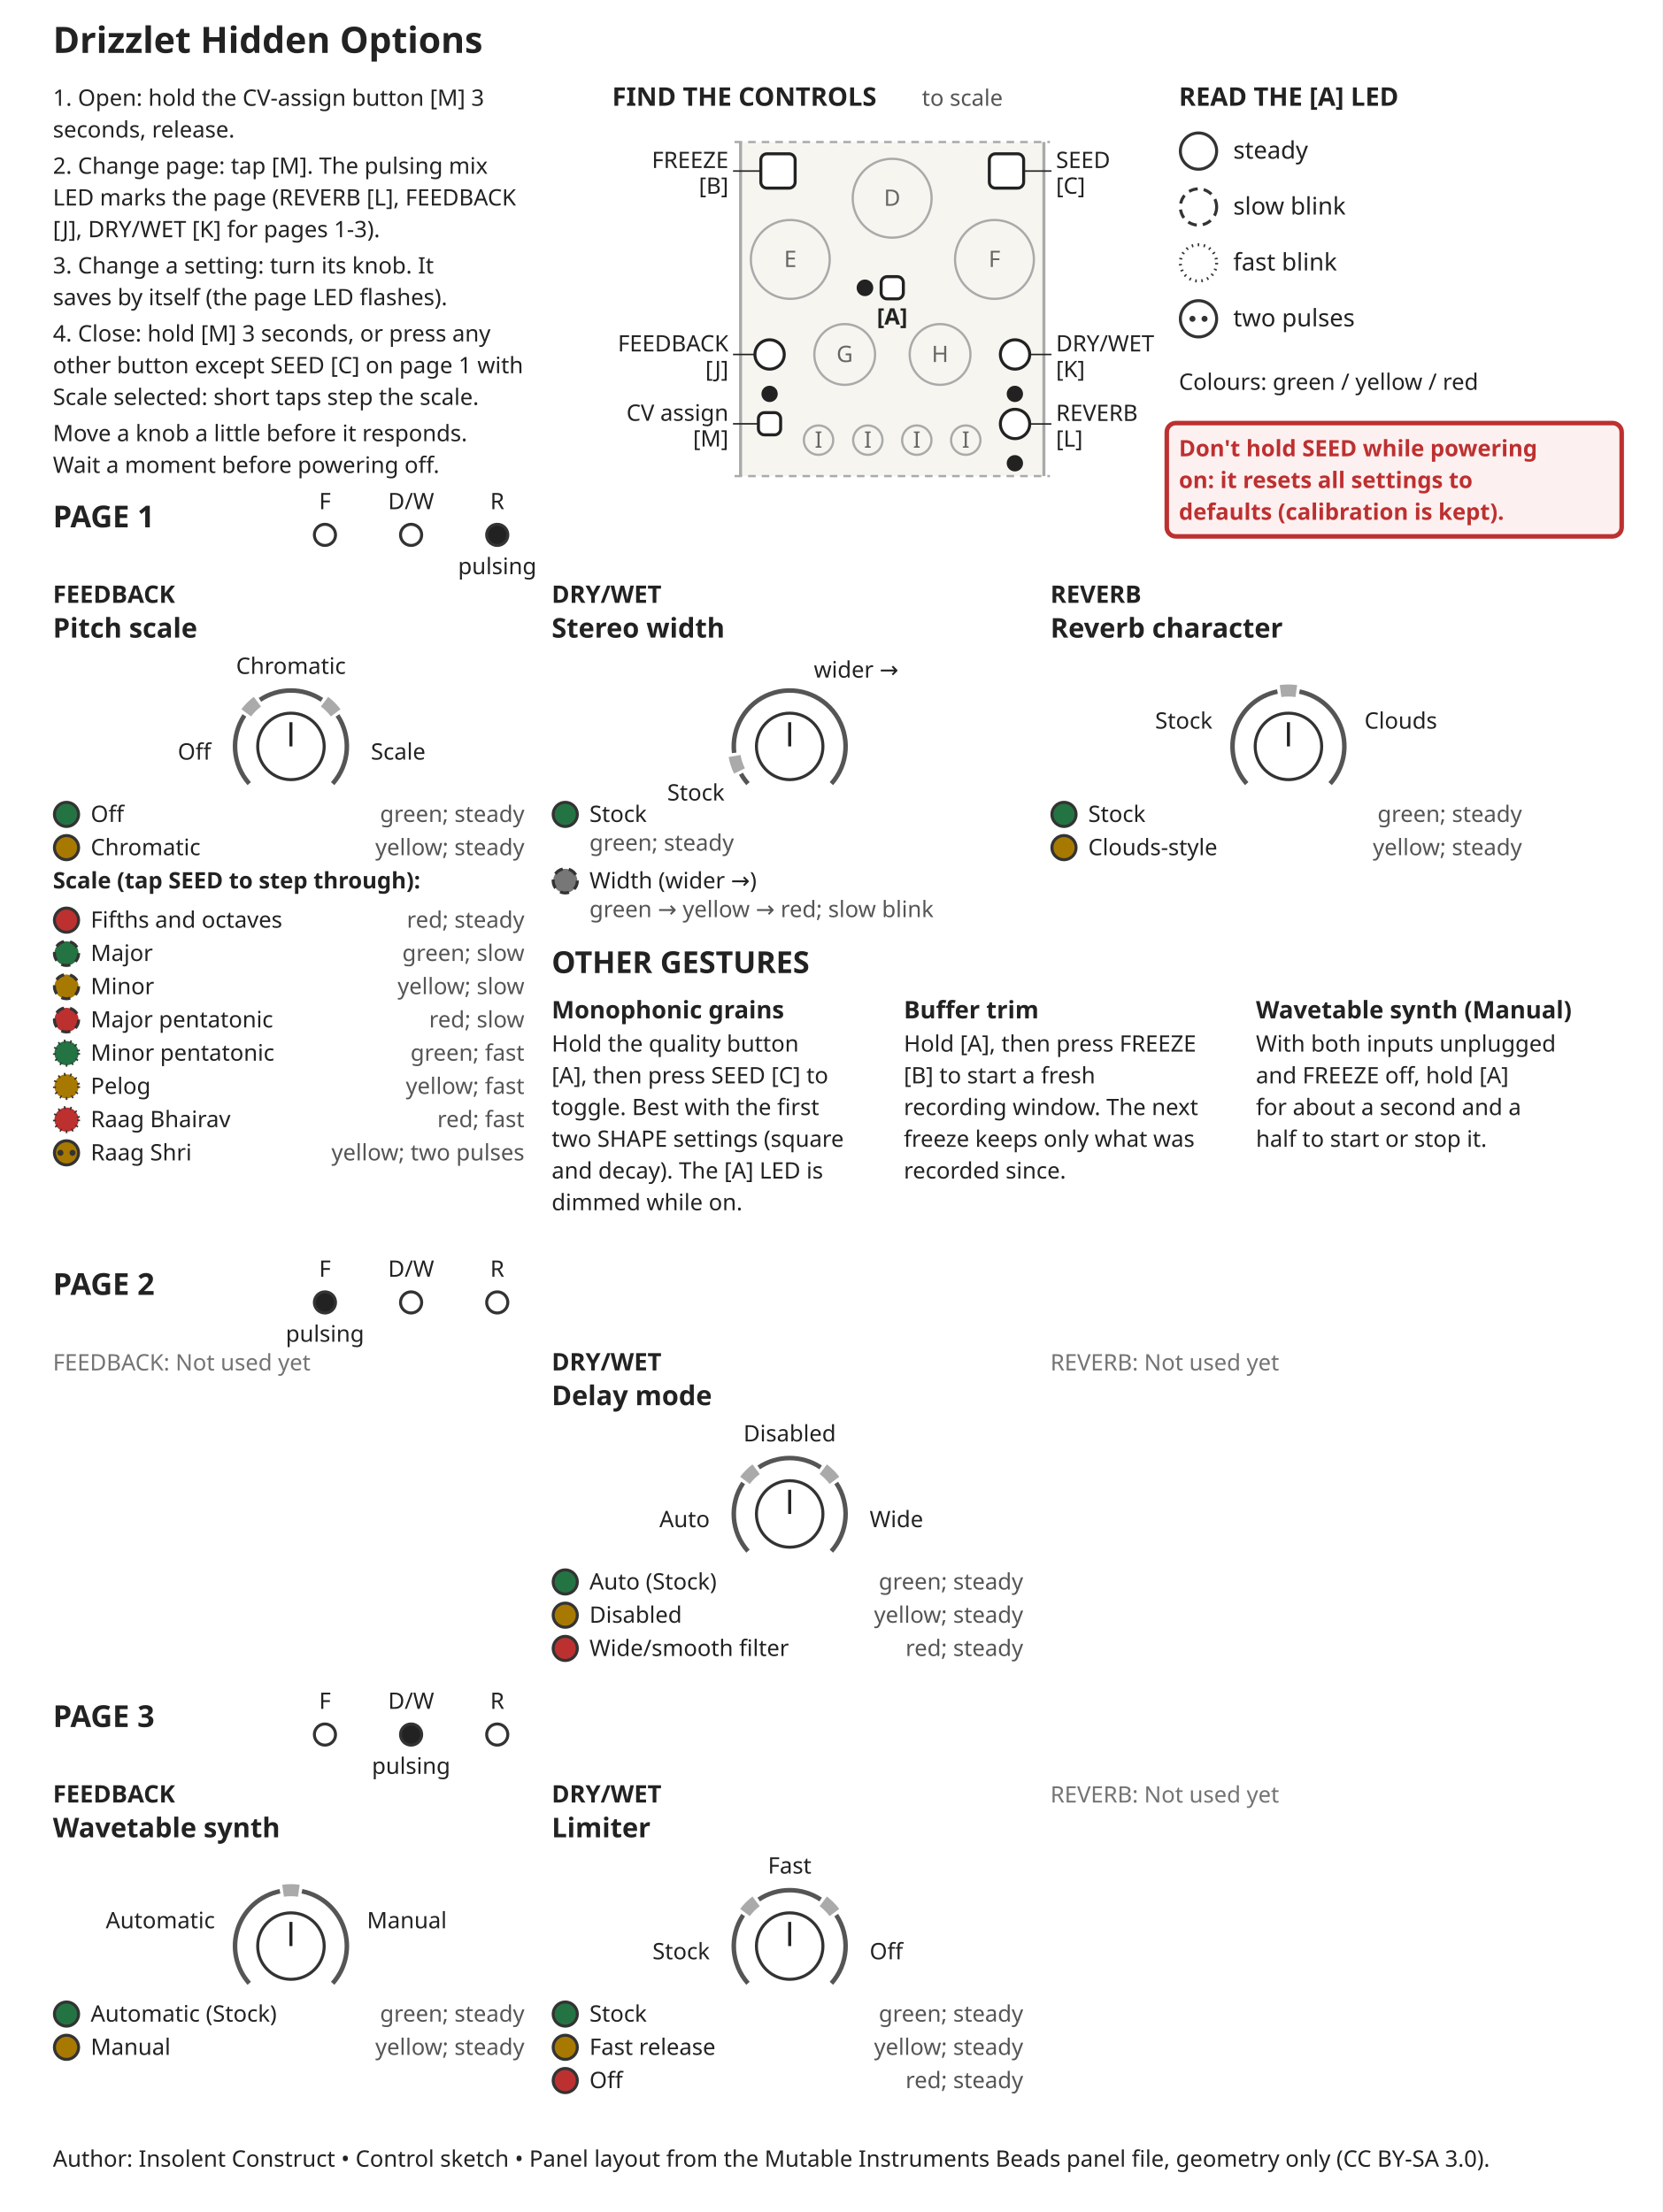
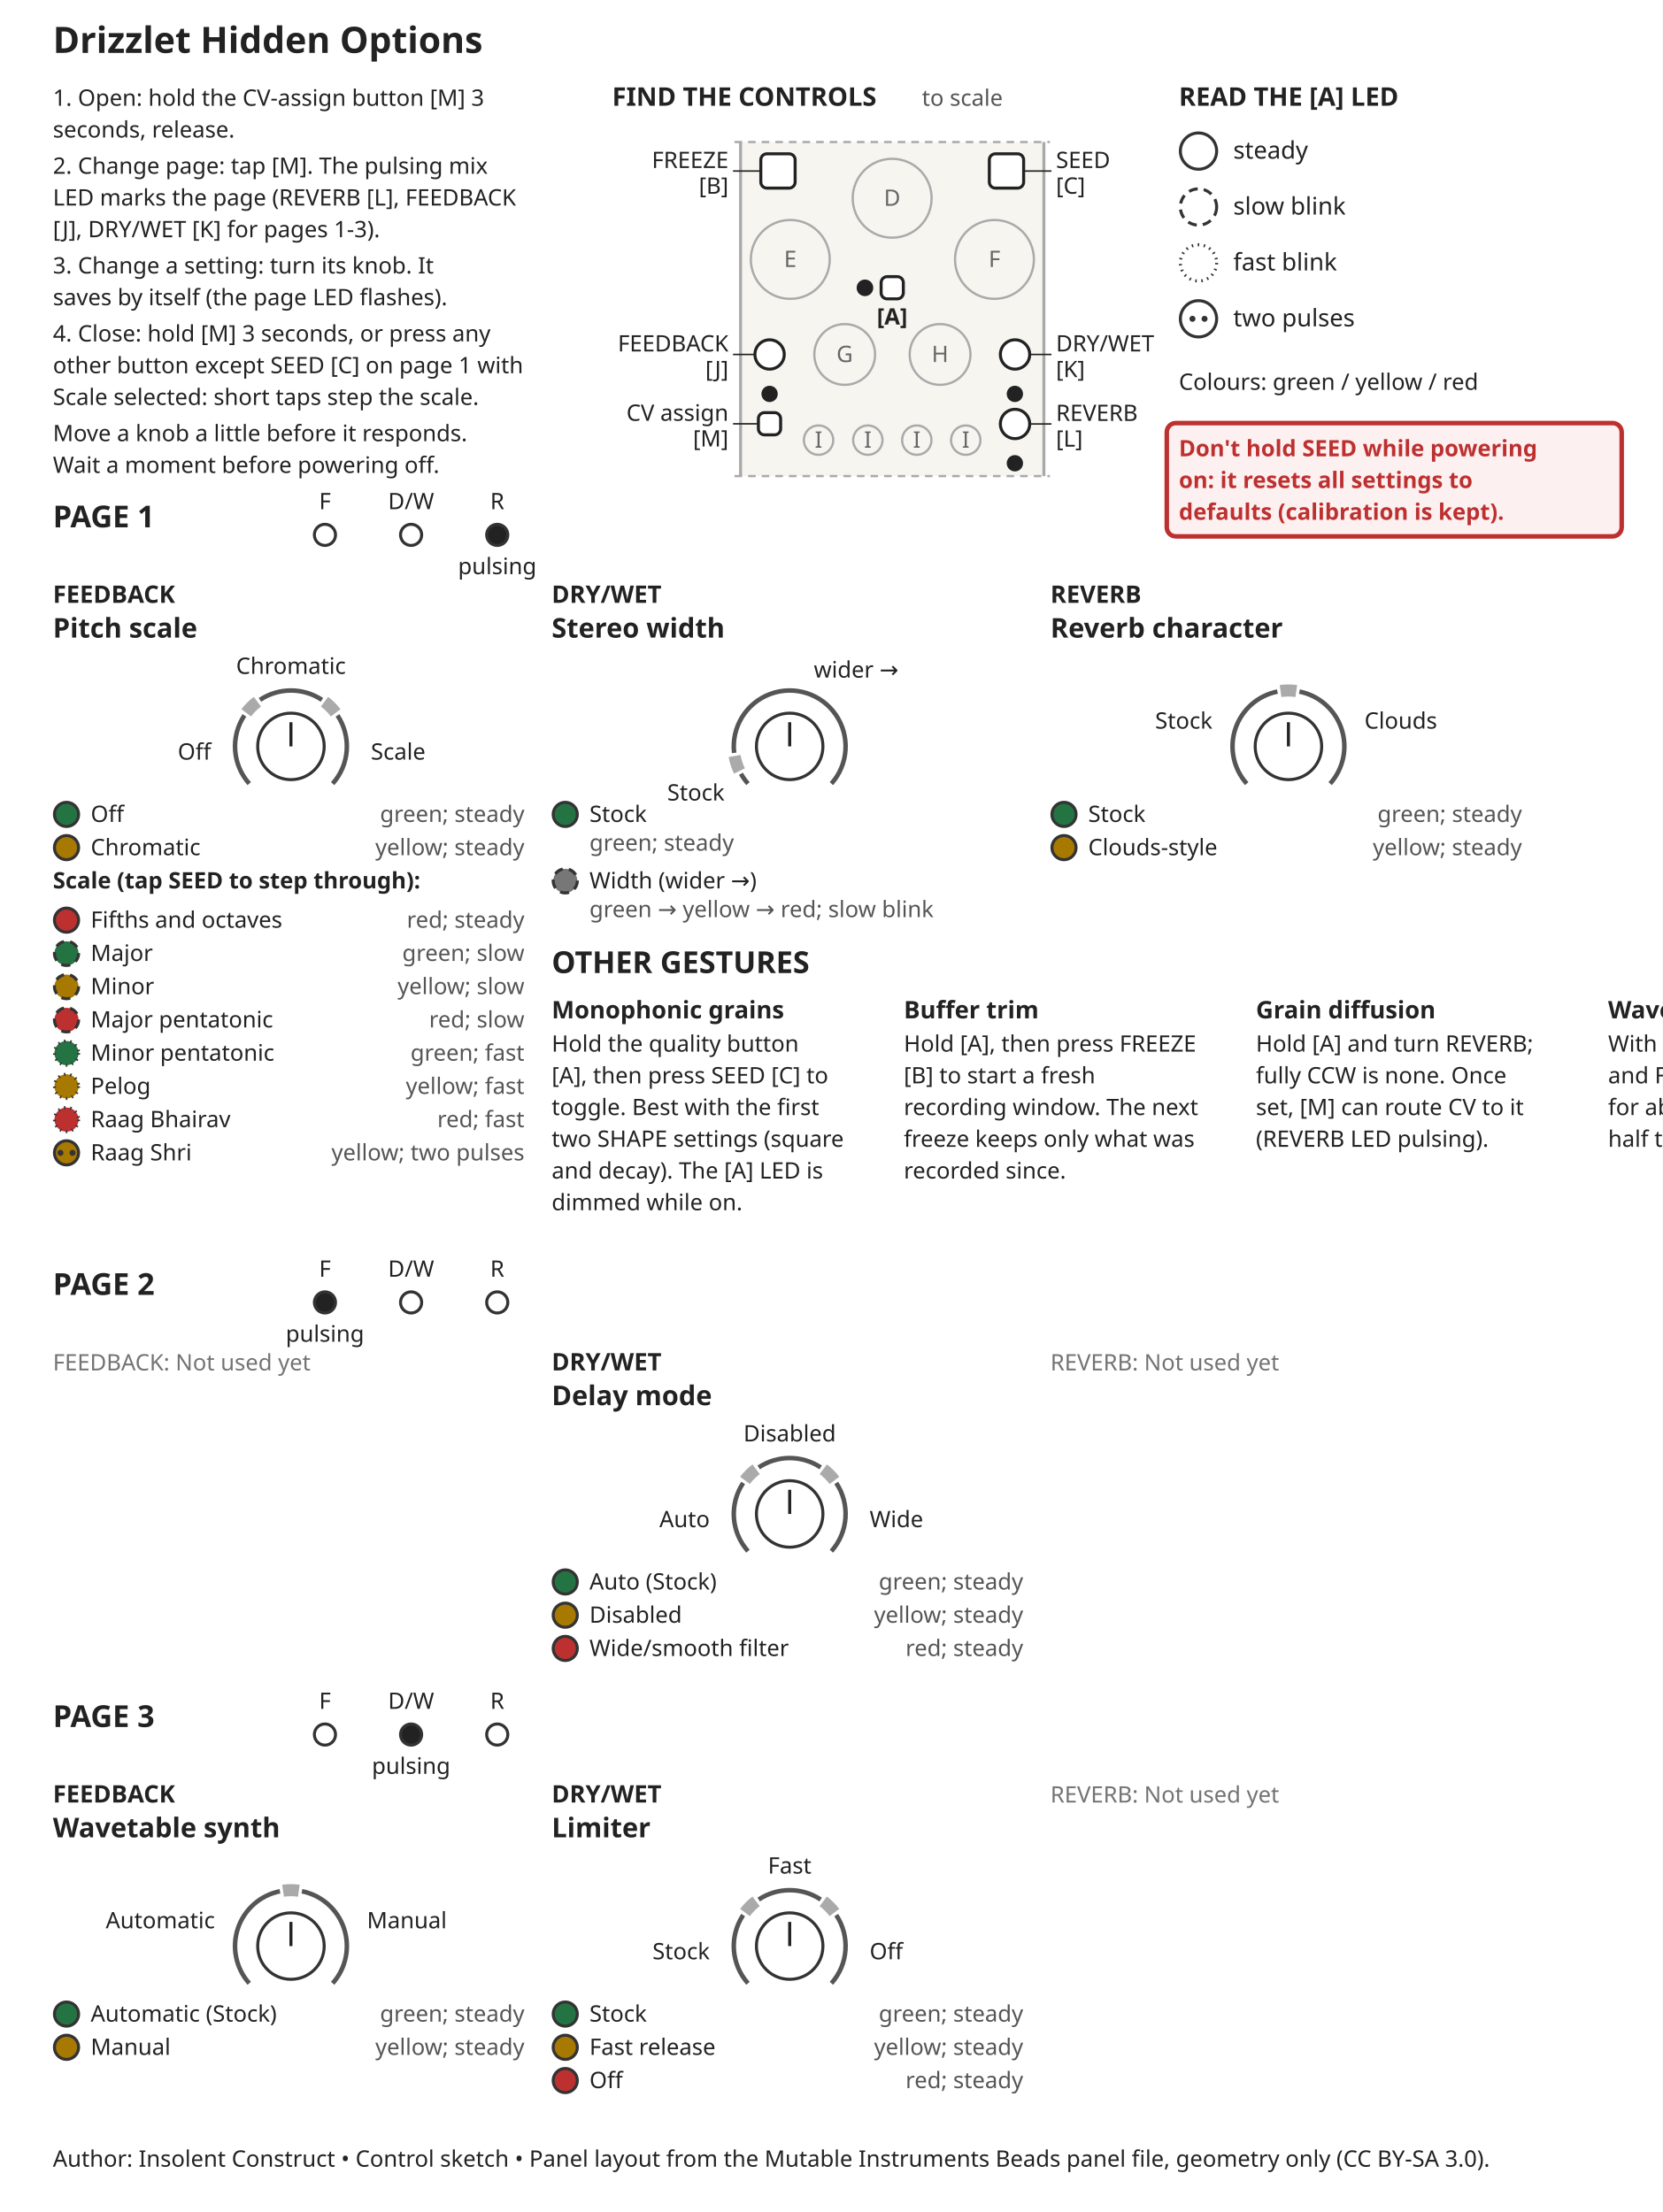
<svg xmlns="http://www.w3.org/2000/svg" width="190mm" height="252.87mm" viewBox="0 0 1100 1464" role="img" aria-labelledby="title desc">
  <rect width="100%" height="100%" fill="white" />
  <g font-family="sans-serif" fill="#222">
    <text x="35" y="35" font-size="24" font-weight="bold" fill="#222" text-anchor="start">Drizzlet Hidden Options</text>
    <text x="35" y="70" font-size="15" font-weight="normal" fill="#222" text-anchor="start">1. Open: hold the CV-assign button [M] 3</text>
    <text x="35" y="91" font-size="15" font-weight="normal" fill="#222" text-anchor="start">seconds, release.</text>
    <text x="35" y="115" font-size="15" font-weight="normal" fill="#222" text-anchor="start">2. Change page: tap [M]. The pulsing mix</text>
    <text x="35" y="136" font-size="15" font-weight="normal" fill="#222" text-anchor="start">LED marks the page (REVERB [L], FEEDBACK</text>
    <text x="35" y="157" font-size="15" font-weight="normal" fill="#222" text-anchor="start">[J], DRY/WET [K] for pages 1-3).</text>
    <text x="35" y="181" font-size="15" font-weight="normal" fill="#222" text-anchor="start">3. Change a setting: turn its knob. It</text>
    <text x="35" y="202" font-size="15" font-weight="normal" fill="#222" text-anchor="start">saves by itself (the page LED flashes).</text>
    <text x="35" y="226" font-size="15" font-weight="normal" fill="#222" text-anchor="start">4. Close: hold [M] 3 seconds, or press any</text>
    <text x="35" y="247" font-size="15" font-weight="normal" fill="#222" text-anchor="start">other button except SEED [C] on page 1 with</text>
    <text x="35" y="268" font-size="15" font-weight="normal" fill="#222" text-anchor="start">Scale selected: short taps step the scale.</text>
    <text x="35" y="292" font-size="15" font-weight="normal" fill="#222" text-anchor="start">Move a knob a little before it responds.</text>
    <text x="35" y="313" font-size="15" font-weight="normal" fill="#222" text-anchor="start">Wait a moment before powering off.</text>
    <text x="405" y="70" font-size="17" font-weight="bold" fill="#222" text-anchor="start">FIND THE CONTROLS</text>
    <text x="610" y="70" font-size="15" font-weight="normal" fill="#555" text-anchor="start">to scale</text>
    <rect x="490.0" y="94.0" width="200.7" height="221.1" fill="#f6f5f0" />
    <line x1="486.0" y1="94.0" x2="694.7" y2="94.0" stroke="#aaa" stroke-width="1.5" stroke-dasharray="5 4" />
    <line x1="486.0" y1="315.1" x2="694.7" y2="315.1" stroke="#aaa" stroke-width="1.5" stroke-dasharray="5 4" />
    <line x1="490.0" y1="94.0" x2="490.0" y2="315.1" stroke="#aaa" stroke-width="2" />
    <line x1="690.7" y1="94.0" x2="690.7" y2="315.1" stroke="#aaa" stroke-width="2" />
    <circle cx="541.6" cy="291.3" r="9.7" fill="none" stroke="#aaa" stroke-width="1.5" />
    <text x="541.6" y="296.3" font-size="15" font-weight="normal" fill="#666" text-anchor="middle">I</text>
    <circle cx="574.2" cy="291.3" r="9.7" fill="none" stroke="#aaa" stroke-width="1.5" />
    <text x="574.2" y="296.3" font-size="15" font-weight="normal" fill="#666" text-anchor="middle">I</text>
    <circle cx="606.6" cy="291.3" r="9.7" fill="none" stroke="#aaa" stroke-width="1.5" />
    <text x="606.6" y="296.3" font-size="15" font-weight="normal" fill="#666" text-anchor="middle">I</text>
    <circle cx="639.0" cy="291.3" r="9.7" fill="none" stroke="#aaa" stroke-width="1.5" />
    <text x="639.0" y="296.3" font-size="15" font-weight="normal" fill="#666" text-anchor="middle">I</text>
    <circle cx="558.9" cy="234.6" r="20.1" fill="none" stroke="#aaa" stroke-width="1.5" />
    <text x="558.9" y="239.6" font-size="15" font-weight="normal" fill="#666" text-anchor="middle">G</text>
    <circle cx="522.9" cy="171.7" r="26.1" fill="none" stroke="#aaa" stroke-width="1.5" />
    <text x="522.9" y="176.7" font-size="15" font-weight="normal" fill="#666" text-anchor="middle">E</text>
    <circle cx="658.0" cy="171.7" r="26.1" fill="none" stroke="#aaa" stroke-width="1.5" />
    <text x="658.0" y="176.7" font-size="15" font-weight="normal" fill="#666" text-anchor="middle">F</text>
    <rect x="583.0" y="183.1" width="14.7" height="14.7" rx="4" fill="white" stroke="#222" stroke-width="2" />
    <circle cx="572.3" cy="190.5" r="4.5" fill="#222" stroke="#222" stroke-width="2" />
    <rect x="501.8" y="273.1" width="14.7" height="14.7" rx="4" fill="white" stroke="#222" stroke-width="2" />
    <circle cx="622.0" cy="234.6" r="20.1" fill="none" stroke="#aaa" stroke-width="1.5" />
    <text x="622.0" y="239.6" font-size="15" font-weight="normal" fill="#666" text-anchor="middle">H</text>
    <circle cx="509.2" cy="234.6" r="9.7" fill="white" stroke="#222" stroke-width="2" />
    <circle cx="671.6" cy="234.6" r="9.7" fill="white" stroke="#222" stroke-width="2" />
    <circle cx="671.6" cy="280.6" r="9.7" fill="white" stroke="#222" stroke-width="2" />
    <circle cx="590.3" cy="131.2" r="26.1" fill="none" stroke="#aaa" stroke-width="1.5" />
    <text x="590.3" y="136.2" font-size="15" font-weight="normal" fill="#666" text-anchor="middle">D</text>
    <rect x="503.4" y="101.8" width="22.7" height="22.7" rx="4" fill="white" stroke="#222" stroke-width="2" />
    <rect x="654.6" y="101.8" width="22.7" height="22.7" rx="4" fill="white" stroke="#222" stroke-width="2" />
    <circle cx="509.2" cy="260.7" r="4.4" fill="#222" stroke="#222" stroke-width="2" />
    <circle cx="671.5" cy="260.7" r="4.4" fill="#222" stroke="#222" stroke-width="2" />
    <circle cx="671.5" cy="306.6" r="4.4" fill="#222" stroke="#222" stroke-width="2" />
    <text x="482.0" y="111.2" font-size="15" font-weight="normal" fill="#222" text-anchor="end">FREEZE</text>
    <text x="482.0" y="128.2" font-size="15" font-weight="normal" fill="#222" text-anchor="end">[B]</text>
    <line x1="485.0" y1="113.2" x2="503.4" y2="113.2" stroke="#222" stroke-width="1" />
    <text x="698.7" y="111.2" font-size="15" font-weight="normal" fill="#222" text-anchor="start">SEED</text>
    <text x="698.7" y="128.2" font-size="15" font-weight="normal" fill="#222" text-anchor="start">[C]</text>
    <line x1="695.7" y1="113.2" x2="677.3" y2="113.2" stroke="#222" stroke-width="1" />
    <text x="590.3" y="214.8" font-size="15" font-weight="bold" fill="#222" text-anchor="middle">[A]</text>
    <text x="482.0" y="232.6" font-size="15" font-weight="normal" fill="#222" text-anchor="end">FEEDBACK</text>
    <text x="482.0" y="249.6" font-size="15" font-weight="normal" fill="#222" text-anchor="end">[J]</text>
    <line x1="485.0" y1="234.6" x2="499.6" y2="234.6" stroke="#222" stroke-width="1" />
    <text x="482.0" y="278.5" font-size="15" font-weight="normal" fill="#222" text-anchor="end">CV assign</text>
    <text x="482.0" y="295.5" font-size="15" font-weight="normal" fill="#222" text-anchor="end">[M]</text>
    <line x1="485.0" y1="280.5" x2="501.8" y2="280.5" stroke="#222" stroke-width="1" />
    <text x="698.7" y="232.6" font-size="15" font-weight="normal" fill="#222" text-anchor="start">DRY/WET</text>
    <text x="698.7" y="249.6" font-size="15" font-weight="normal" fill="#222" text-anchor="start">[K]</text>
    <line x1="695.7" y1="234.6" x2="681.2" y2="234.6" stroke="#222" stroke-width="1" />
    <text x="698.7" y="278.6" font-size="15" font-weight="normal" fill="#222" text-anchor="start">REVERB</text>
    <text x="698.7" y="295.6" font-size="15" font-weight="normal" fill="#222" text-anchor="start">[L]</text>
    <line x1="695.7" y1="280.6" x2="681.2" y2="280.6" stroke="#222" stroke-width="1" />
    <text x="780" y="70" font-size="17" font-weight="bold" fill="#222" text-anchor="start">READ THE [A] LED</text>
    <circle cx="793" cy="100" r="12" fill="white" stroke="#333" stroke-width="2" />
    <text x="816" y="105" font-size="16" font-weight="normal" fill="#222" text-anchor="start">steady</text>
    <circle cx="793" cy="137" r="12" fill="white" stroke="#333" stroke-width="2" stroke-dasharray="6 4" />
    <text x="816" y="142" font-size="16" font-weight="normal" fill="#222" text-anchor="start">slow blink</text>
    <circle cx="793" cy="174" r="12" fill="white" stroke="#333" stroke-width="2" stroke-dasharray="1 3" />
    <text x="816" y="179" font-size="16" font-weight="normal" fill="#222" text-anchor="start">fast blink</text>
    <circle cx="793" cy="211" r="12" fill="white" stroke="#333" stroke-width="2" />
    <circle cx="789" cy="211" r="1" fill="#222" stroke="#333" stroke-width="2" />
    <circle cx="797" cy="211" r="1" fill="#222" stroke="#333" stroke-width="2" />
    <text x="816" y="216" font-size="16" font-weight="normal" fill="#222" text-anchor="start">two pulses</text>
    <text x="780" y="258" font-size="15" font-weight="normal" fill="#222" text-anchor="start">Colours: green / yellow / red</text>
    <rect x="772" y="280" width="301" height="75" rx="6" fill="#fdf0f0" stroke="#bd3030" stroke-width="3" />
    <text x="780" y="302" font-size="15" font-weight="bold" fill="#bd3030" text-anchor="start">Don't hold SEED while powering</text>
    <text x="780" y="323" font-size="15" font-weight="bold" fill="#bd3030" text-anchor="start">on: it resets all settings to</text>
    <text x="780" y="344" font-size="15" font-weight="bold" fill="#bd3030" text-anchor="start">defaults (calibration is kept).</text>
    <text x="35" y="349" font-size="20" font-weight="bold" fill="#222" text-anchor="start">PAGE 1</text>
    <text x="215" y="337" font-size="15" font-weight="normal" fill="#222" text-anchor="middle">F</text>
    <circle cx="215" cy="354" r="7" fill="white" stroke="#333" stroke-width="2" />
    <text x="272" y="337" font-size="15" font-weight="normal" fill="#222" text-anchor="middle">D/W</text>
    <circle cx="272" cy="354" r="7" fill="white" stroke="#333" stroke-width="2" />
    <text x="329" y="337" font-size="15" font-weight="normal" fill="#222" text-anchor="middle">R</text>
    <circle cx="329" cy="354" r="7" fill="#222" stroke="#333" stroke-width="2" />
    <text x="329" y="380" font-size="15" font-weight="normal" fill="#222" text-anchor="middle">pulsing</text>
    <text x="35" y="399" font-size="16" font-weight="bold" fill="#222" text-anchor="start">FEEDBACK</text>
    <text x="35" y="422" font-size="18" font-weight="bold" fill="#222" text-anchor="start">Pitch scale</text>
    <circle cx="192.5" cy="494" r="22" fill="white" stroke="#333" stroke-width="2" />
    <path d="M 192.5 494 v -16" stroke="#222" stroke-width="2" />
    <path d="M 164.900 518.642 A 37 37 0 0 1 161.703 473.492" fill="none" stroke="#555" stroke-width="3" />
    <text x="139.63" y="502.74" font-size="15" font-weight="normal" fill="#222" text-anchor="end">Off</text>
    <path d="M 171.992 463.203 A 37 37 0 0 1 213.008 463.203" fill="none" stroke="#555" stroke-width="3" />
    <text x="192.5" y="446.0" font-size="15" font-weight="normal" fill="#222" text-anchor="middle">Chromatic</text>
    <path d="M 223.297 473.492 A 37 37 0 0 1 220.100 518.642" fill="none" stroke="#555" stroke-width="3" />
    <text x="245.37" y="502.74" font-size="15" font-weight="normal" fill="#222" text-anchor="start">Scale</text>
    <path d="M 162.912 471.784 A 37 37 0 0 1 170.284 464.412" fill="none" stroke="#aaa" stroke-width="8" />
    <path d="M 214.716 464.412 A 37 37 0 0 1 222.088 471.784" fill="none" stroke="#aaa" stroke-width="8" />
    <circle cx="44" cy="539" r="8" fill="#247443" stroke="#333" stroke-width="2" />
    <text x="60" y="544" font-size="15" font-weight="normal" fill="#222" text-anchor="start">Off</text>
    <text x="347" y="544" font-size="15" font-weight="normal" fill="#555" text-anchor="end">green; steady</text>
    <circle cx="44" cy="561" r="8" fill="#a87900" stroke="#333" stroke-width="2" />
    <text x="60" y="566" font-size="15" font-weight="normal" fill="#222" text-anchor="start">Chromatic</text>
    <text x="347" y="566" font-size="15" font-weight="normal" fill="#555" text-anchor="end">yellow; steady</text>
    <text x="35" y="588" font-size="15" font-weight="bold" fill="#222" text-anchor="start">Scale (tap SEED to step through):</text>
    <circle cx="44" cy="609" r="8" fill="#bd3030" stroke="#333" stroke-width="2" />
    <text x="60" y="614" font-size="15" font-weight="normal" fill="#222" text-anchor="start">Fifths and octaves</text>
    <text x="347" y="614" font-size="15" font-weight="normal" fill="#555" text-anchor="end">red; steady</text>
    <circle cx="44" cy="631" r="8" fill="#247443" stroke="#333" stroke-width="2" stroke-dasharray="6 4" />
    <text x="60" y="636" font-size="15" font-weight="normal" fill="#222" text-anchor="start">Major</text>
    <text x="347" y="636" font-size="15" font-weight="normal" fill="#555" text-anchor="end">green; slow</text>
    <circle cx="44" cy="653" r="8" fill="#a87900" stroke="#333" stroke-width="2" stroke-dasharray="6 4" />
    <text x="60" y="658" font-size="15" font-weight="normal" fill="#222" text-anchor="start">Minor</text>
    <text x="347" y="658" font-size="15" font-weight="normal" fill="#555" text-anchor="end">yellow; slow</text>
    <circle cx="44" cy="675" r="8" fill="#bd3030" stroke="#333" stroke-width="2" stroke-dasharray="6 4" />
    <text x="60" y="680" font-size="15" font-weight="normal" fill="#222" text-anchor="start">Major pentatonic</text>
    <text x="347" y="680" font-size="15" font-weight="normal" fill="#555" text-anchor="end">red; slow</text>
    <circle cx="44" cy="697" r="8" fill="#247443" stroke="#333" stroke-width="2" stroke-dasharray="1 3" />
    <text x="60" y="702" font-size="15" font-weight="normal" fill="#222" text-anchor="start">Minor pentatonic</text>
    <text x="347" y="702" font-size="15" font-weight="normal" fill="#555" text-anchor="end">green; fast</text>
    <circle cx="44" cy="719" r="8" fill="#a87900" stroke="#333" stroke-width="2" stroke-dasharray="1 3" />
    <text x="60" y="724" font-size="15" font-weight="normal" fill="#222" text-anchor="start">Pelog</text>
    <text x="347" y="724" font-size="15" font-weight="normal" fill="#555" text-anchor="end">yellow; fast</text>
    <circle cx="44" cy="741" r="8" fill="#bd3030" stroke="#333" stroke-width="2" stroke-dasharray="1 3" />
    <text x="60" y="746" font-size="15" font-weight="normal" fill="#222" text-anchor="start">Raag Bhairav</text>
    <text x="347" y="746" font-size="15" font-weight="normal" fill="#555" text-anchor="end">red; fast</text>
    <circle cx="44" cy="763" r="8" fill="#a87900" stroke="#333" stroke-width="2" />
    <circle cx="40" cy="763" r="1" fill="#222" stroke="#333" stroke-width="2" />
    <circle cx="48" cy="763" r="1" fill="#222" stroke="#333" stroke-width="2" />
    <text x="60" y="768" font-size="15" font-weight="normal" fill="#222" text-anchor="start">Raag Shri</text>
    <text x="347" y="768" font-size="15" font-weight="normal" fill="#555" text-anchor="end">yellow; two pulses</text>
    <text x="365" y="399" font-size="16" font-weight="bold" fill="#222" text-anchor="start">DRY/WET</text>
    <text x="365" y="422" font-size="18" font-weight="bold" fill="#222" text-anchor="start">Stereo width</text>
    <circle cx="522.5" cy="494" r="22" fill="white" stroke="#333" stroke-width="2" />
    <path d="M 522.5 494 v -16" stroke="#222" stroke-width="2" />
    <path d="M 494.900 518.642 A 37 37 0 0 1 490.246 512.130" fill="none" stroke="#555" stroke-width="3" />
    <text x="479.38" y="529.81" font-size="15" font-weight="normal" fill="#222" text-anchor="end">Stock</text>
    <path d="M 485.750 498.291 A 37 37 0 1 1 550.100 518.642" fill="none" stroke="#555" stroke-width="3" />
    <text x="538.48" y="448.47" font-size="15" font-weight="normal" fill="#222" text-anchor="start">wider →</text>
    <path d="M 489.273 510.278 A 37 37 0 0 1 486.051 500.361" fill="none" stroke="#aaa" stroke-width="8" />
    <circle cx="374" cy="539" r="8" fill="#247443" stroke="#333" stroke-width="2" />
    <text x="390" y="544" font-size="15" font-weight="normal" fill="#222" text-anchor="start">Stock</text>
    <text x="390" y="563" font-size="15" font-weight="normal" fill="#555" text-anchor="start">green; steady</text>
    <circle cx="374" cy="583" r="8" fill="#777" stroke="#333" stroke-width="2" stroke-dasharray="6 4" />
    <text x="390" y="588" font-size="15" font-weight="normal" fill="#222" text-anchor="start">Width (wider →)</text>
    <text x="390" y="607" font-size="15" font-weight="normal" fill="#555" text-anchor="start">green → yellow → red; slow blink</text>
    <text x="695" y="399" font-size="16" font-weight="bold" fill="#222" text-anchor="start">REVERB</text>
    <text x="695" y="422" font-size="18" font-weight="bold" fill="#222" text-anchor="start">Reverb character</text>
    <circle cx="852.5" cy="494" r="22" fill="white" stroke="#333" stroke-width="2" />
    <path d="M 852.5 494 v -16" stroke="#222" stroke-width="2" />
    <path d="M 824.900 518.642 A 37 37 0 0 1 845.225 457.722" fill="none" stroke="#555" stroke-width="3" />
    <text x="802.22" y="482.23" font-size="15" font-weight="normal" fill="#222" text-anchor="end">Stock</text>
    <path d="M 859.775 457.722 A 37 37 0 0 1 880.100 518.642" fill="none" stroke="#555" stroke-width="3" />
    <text x="902.78" y="482.23" font-size="15" font-weight="normal" fill="#222" text-anchor="start">Clouds</text>
    <path d="M 847.287 457.369 A 37 37 0 0 1 857.713 457.369" fill="none" stroke="#aaa" stroke-width="8" />
    <circle cx="704" cy="539" r="8" fill="#247443" stroke="#333" stroke-width="2" />
    <text x="720" y="544" font-size="15" font-weight="normal" fill="#222" text-anchor="start">Stock</text>
    <text x="1007" y="544" font-size="15" font-weight="normal" fill="#555" text-anchor="end">green; steady</text>
    <circle cx="704" cy="561" r="8" fill="#a87900" stroke="#333" stroke-width="2" />
    <text x="720" y="566" font-size="15" font-weight="normal" fill="#222" text-anchor="start">Clouds-style</text>
    <text x="1007" y="566" font-size="15" font-weight="normal" fill="#555" text-anchor="end">yellow; steady</text>
    <text x="365" y="644" font-size="20" font-weight="bold" fill="#222" text-anchor="start">OTHER GESTURES</text>
    <text x="365" y="674" font-size="16" font-weight="bold" fill="#222" text-anchor="start">Monophonic grains</text>
    <text x="365" y="696" font-size="15" font-weight="normal" fill="#222" text-anchor="start">Hold the quality button</text>
    <text x="365" y="717" font-size="15" font-weight="normal" fill="#222" text-anchor="start">[A], then press SEED [C] to</text>
    <text x="365" y="738" font-size="15" font-weight="normal" fill="#222" text-anchor="start">toggle. Best with the first</text>
    <text x="365" y="759" font-size="15" font-weight="normal" fill="#222" text-anchor="start">two SHAPE settings (square</text>
    <text x="365" y="780" font-size="15" font-weight="normal" fill="#222" text-anchor="start">and decay). The [A] LED is</text>
    <text x="365" y="801" font-size="15" font-weight="normal" fill="#222" text-anchor="start">dimmed while on.</text>
    <text x="598" y="674" font-size="16" font-weight="bold" fill="#222" text-anchor="start">Buffer trim</text>
    <text x="598" y="696" font-size="15" font-weight="normal" fill="#222" text-anchor="start">Hold [A], then press FREEZE</text>
    <text x="598" y="717" font-size="15" font-weight="normal" fill="#222" text-anchor="start">[B] to start a fresh</text>
    <text x="598" y="738" font-size="15" font-weight="normal" fill="#222" text-anchor="start">recording window. The next</text>
    <text x="598" y="759" font-size="15" font-weight="normal" fill="#222" text-anchor="start">freeze keeps only what was</text>
    <text x="598" y="780" font-size="15" font-weight="normal" fill="#222" text-anchor="start">recorded since.</text>
-     <text x="831" y="674" font-size="16" font-weight="bold" fill="#222" text-anchor="start">Wavetable synth (Manual)</text>
-     <text x="831" y="696" font-size="15" font-weight="normal" fill="#222" text-anchor="start">With both inputs unplugged</text>
-     <text x="831" y="717" font-size="15" font-weight="normal" fill="#222" text-anchor="start">and FREEZE off, hold [A]</text>
-     <text x="831" y="738" font-size="15" font-weight="normal" fill="#222" text-anchor="start">for about a second and a</text>
-     <text x="831" y="759" font-size="15" font-weight="normal" fill="#222" text-anchor="start">half to start or stop it.</text>
+     <text x="831" y="674" font-size="16" font-weight="bold" fill="#222" text-anchor="start">Grain diffusion</text>
+     <text x="831" y="696" font-size="15" font-weight="normal" fill="#222" text-anchor="start">Hold [A] and turn REVERB;</text>
+     <text x="831" y="717" font-size="15" font-weight="normal" fill="#222" text-anchor="start">fully CCW is none. Once</text>
+     <text x="831" y="738" font-size="15" font-weight="normal" fill="#222" text-anchor="start">set, [M] can route CV to it</text>
+     <text x="831" y="759" font-size="15" font-weight="normal" fill="#222" text-anchor="start">(REVERB LED pulsing).</text>
+     <text x="1064" y="674" font-size="16" font-weight="bold" fill="#222" text-anchor="start">Wavetable synth (Manual)</text>
+     <text x="1064" y="696" font-size="15" font-weight="normal" fill="#222" text-anchor="start">With both inputs unplugged</text>
+     <text x="1064" y="717" font-size="15" font-weight="normal" fill="#222" text-anchor="start">and FREEZE off, hold [A]</text>
+     <text x="1064" y="738" font-size="15" font-weight="normal" fill="#222" text-anchor="start">for about a second and a</text>
+     <text x="1064" y="759" font-size="15" font-weight="normal" fill="#222" text-anchor="start">half to start or stop it.</text>
    <text x="35" y="857" font-size="20" font-weight="bold" fill="#222" text-anchor="start">PAGE 2</text>
    <text x="215" y="845" font-size="15" font-weight="normal" fill="#222" text-anchor="middle">F</text>
    <circle cx="215" cy="862" r="7" fill="#222" stroke="#333" stroke-width="2" />
    <text x="215" y="888" font-size="15" font-weight="normal" fill="#222" text-anchor="middle">pulsing</text>
    <text x="272" y="845" font-size="15" font-weight="normal" fill="#222" text-anchor="middle">D/W</text>
    <circle cx="272" cy="862" r="7" fill="white" stroke="#333" stroke-width="2" />
    <text x="329" y="845" font-size="15" font-weight="normal" fill="#222" text-anchor="middle">R</text>
    <circle cx="329" cy="862" r="7" fill="white" stroke="#333" stroke-width="2" />
    <text x="35" y="907" font-size="15" font-weight="normal" fill="#737373" text-anchor="start">FEEDBACK: Not used yet</text>
    <text x="365" y="907" font-size="16" font-weight="bold" fill="#222" text-anchor="start">DRY/WET</text>
    <text x="365" y="930" font-size="18" font-weight="bold" fill="#222" text-anchor="start">Delay mode</text>
    <circle cx="522.5" cy="1002" r="22" fill="white" stroke="#333" stroke-width="2" />
    <path d="M 522.5 1002 v -16" stroke="#222" stroke-width="2" />
    <path d="M 494.900 1026.642 A 37 37 0 0 1 491.703 981.492" fill="none" stroke="#555" stroke-width="3" />
    <text x="469.63" y="1010.74" font-size="15" font-weight="normal" fill="#222" text-anchor="end">Auto</text>
    <path d="M 501.992 971.203 A 37 37 0 0 1 543.008 971.203" fill="none" stroke="#555" stroke-width="3" />
    <text x="522.5" y="954.0" font-size="15" font-weight="normal" fill="#222" text-anchor="middle">Disabled</text>
    <path d="M 553.297 981.492 A 37 37 0 0 1 550.100 1026.642" fill="none" stroke="#555" stroke-width="3" />
    <text x="575.37" y="1010.74" font-size="15" font-weight="normal" fill="#222" text-anchor="start">Wide</text>
    <path d="M 492.912 979.784 A 37 37 0 0 1 500.284 972.412" fill="none" stroke="#aaa" stroke-width="8" />
    <path d="M 544.716 972.412 A 37 37 0 0 1 552.088 979.784" fill="none" stroke="#aaa" stroke-width="8" />
    <circle cx="374" cy="1047" r="8" fill="#247443" stroke="#333" stroke-width="2" />
    <text x="390" y="1052" font-size="15" font-weight="normal" fill="#222" text-anchor="start">Auto (Stock)</text>
    <text x="677" y="1052" font-size="15" font-weight="normal" fill="#555" text-anchor="end">green; steady</text>
    <circle cx="374" cy="1069" r="8" fill="#a87900" stroke="#333" stroke-width="2" />
    <text x="390" y="1074" font-size="15" font-weight="normal" fill="#222" text-anchor="start">Disabled</text>
    <text x="677" y="1074" font-size="15" font-weight="normal" fill="#555" text-anchor="end">yellow; steady</text>
    <circle cx="374" cy="1091" r="8" fill="#bd3030" stroke="#333" stroke-width="2" />
    <text x="390" y="1096" font-size="15" font-weight="normal" fill="#222" text-anchor="start">Wide/smooth filter</text>
    <text x="677" y="1096" font-size="15" font-weight="normal" fill="#555" text-anchor="end">red; steady</text>
    <text x="695" y="907" font-size="15" font-weight="normal" fill="#737373" text-anchor="start">REVERB: Not used yet</text>
    <text x="35" y="1143" font-size="20" font-weight="bold" fill="#222" text-anchor="start">PAGE 3</text>
    <text x="215" y="1131" font-size="15" font-weight="normal" fill="#222" text-anchor="middle">F</text>
    <circle cx="215" cy="1148" r="7" fill="white" stroke="#333" stroke-width="2" />
    <text x="272" y="1131" font-size="15" font-weight="normal" fill="#222" text-anchor="middle">D/W</text>
    <circle cx="272" cy="1148" r="7" fill="#222" stroke="#333" stroke-width="2" />
    <text x="272" y="1174" font-size="15" font-weight="normal" fill="#222" text-anchor="middle">pulsing</text>
    <text x="329" y="1131" font-size="15" font-weight="normal" fill="#222" text-anchor="middle">R</text>
    <circle cx="329" cy="1148" r="7" fill="white" stroke="#333" stroke-width="2" />
    <text x="35" y="1193" font-size="16" font-weight="bold" fill="#222" text-anchor="start">FEEDBACK</text>
    <text x="35" y="1216" font-size="18" font-weight="bold" fill="#222" text-anchor="start">Wavetable synth</text>
    <circle cx="192.5" cy="1288" r="22" fill="white" stroke="#333" stroke-width="2" />
    <path d="M 192.5 1288 v -16" stroke="#222" stroke-width="2" />
    <path d="M 164.900 1312.642 A 37 37 0 0 1 185.225 1251.722" fill="none" stroke="#555" stroke-width="3" />
    <text x="142.22" y="1276.23" font-size="15" font-weight="normal" fill="#222" text-anchor="end">Automatic</text>
    <path d="M 199.775 1251.722 A 37 37 0 0 1 220.100 1312.642" fill="none" stroke="#555" stroke-width="3" />
    <text x="242.78" y="1276.23" font-size="15" font-weight="normal" fill="#222" text-anchor="start">Manual</text>
    <path d="M 187.287 1251.369 A 37 37 0 0 1 197.713 1251.369" fill="none" stroke="#aaa" stroke-width="8" />
    <circle cx="44" cy="1333" r="8" fill="#247443" stroke="#333" stroke-width="2" />
    <text x="60" y="1338" font-size="15" font-weight="normal" fill="#222" text-anchor="start">Automatic (Stock)</text>
    <text x="347" y="1338" font-size="15" font-weight="normal" fill="#555" text-anchor="end">green; steady</text>
    <circle cx="44" cy="1355" r="8" fill="#a87900" stroke="#333" stroke-width="2" />
    <text x="60" y="1360" font-size="15" font-weight="normal" fill="#222" text-anchor="start">Manual</text>
    <text x="347" y="1360" font-size="15" font-weight="normal" fill="#555" text-anchor="end">yellow; steady</text>
    <text x="365" y="1193" font-size="16" font-weight="bold" fill="#222" text-anchor="start">DRY/WET</text>
    <text x="365" y="1216" font-size="18" font-weight="bold" fill="#222" text-anchor="start">Limiter</text>
    <circle cx="522.5" cy="1288" r="22" fill="white" stroke="#333" stroke-width="2" />
    <path d="M 522.5 1288 v -16" stroke="#222" stroke-width="2" />
    <path d="M 494.900 1312.642 A 37 37 0 0 1 491.703 1267.492" fill="none" stroke="#555" stroke-width="3" />
    <text x="469.63" y="1296.74" font-size="15" font-weight="normal" fill="#222" text-anchor="end">Stock</text>
    <path d="M 501.992 1257.203 A 37 37 0 0 1 543.008 1257.203" fill="none" stroke="#555" stroke-width="3" />
    <text x="522.5" y="1240.0" font-size="15" font-weight="normal" fill="#222" text-anchor="middle">Fast</text>
    <path d="M 553.297 1267.492 A 37 37 0 0 1 550.100 1312.642" fill="none" stroke="#555" stroke-width="3" />
    <text x="575.37" y="1296.74" font-size="15" font-weight="normal" fill="#222" text-anchor="start">Off</text>
    <path d="M 492.912 1265.784 A 37 37 0 0 1 500.284 1258.412" fill="none" stroke="#aaa" stroke-width="8" />
    <path d="M 544.716 1258.412 A 37 37 0 0 1 552.088 1265.784" fill="none" stroke="#aaa" stroke-width="8" />
    <circle cx="374" cy="1333" r="8" fill="#247443" stroke="#333" stroke-width="2" />
    <text x="390" y="1338" font-size="15" font-weight="normal" fill="#222" text-anchor="start">Stock</text>
    <text x="677" y="1338" font-size="15" font-weight="normal" fill="#555" text-anchor="end">green; steady</text>
    <circle cx="374" cy="1355" r="8" fill="#a87900" stroke="#333" stroke-width="2" />
    <text x="390" y="1360" font-size="15" font-weight="normal" fill="#222" text-anchor="start">Fast release</text>
    <text x="677" y="1360" font-size="15" font-weight="normal" fill="#555" text-anchor="end">yellow; steady</text>
    <circle cx="374" cy="1377" r="8" fill="#bd3030" stroke="#333" stroke-width="2" />
    <text x="390" y="1382" font-size="15" font-weight="normal" fill="#222" text-anchor="start">Off</text>
    <text x="677" y="1382" font-size="15" font-weight="normal" fill="#555" text-anchor="end">red; steady</text>
    <text x="695" y="1193" font-size="15" font-weight="normal" fill="#737373" text-anchor="start">REVERB: Not used yet</text>
    <text x="35" y="1434" font-size="15" font-weight="normal" fill="#222" text-anchor="start">Author: Insolent Construct • Control sketch • Panel layout from the Mutable Instruments Beads panel file, geometry only (CC BY-SA 3.0).</text>
  </g>
</svg>
